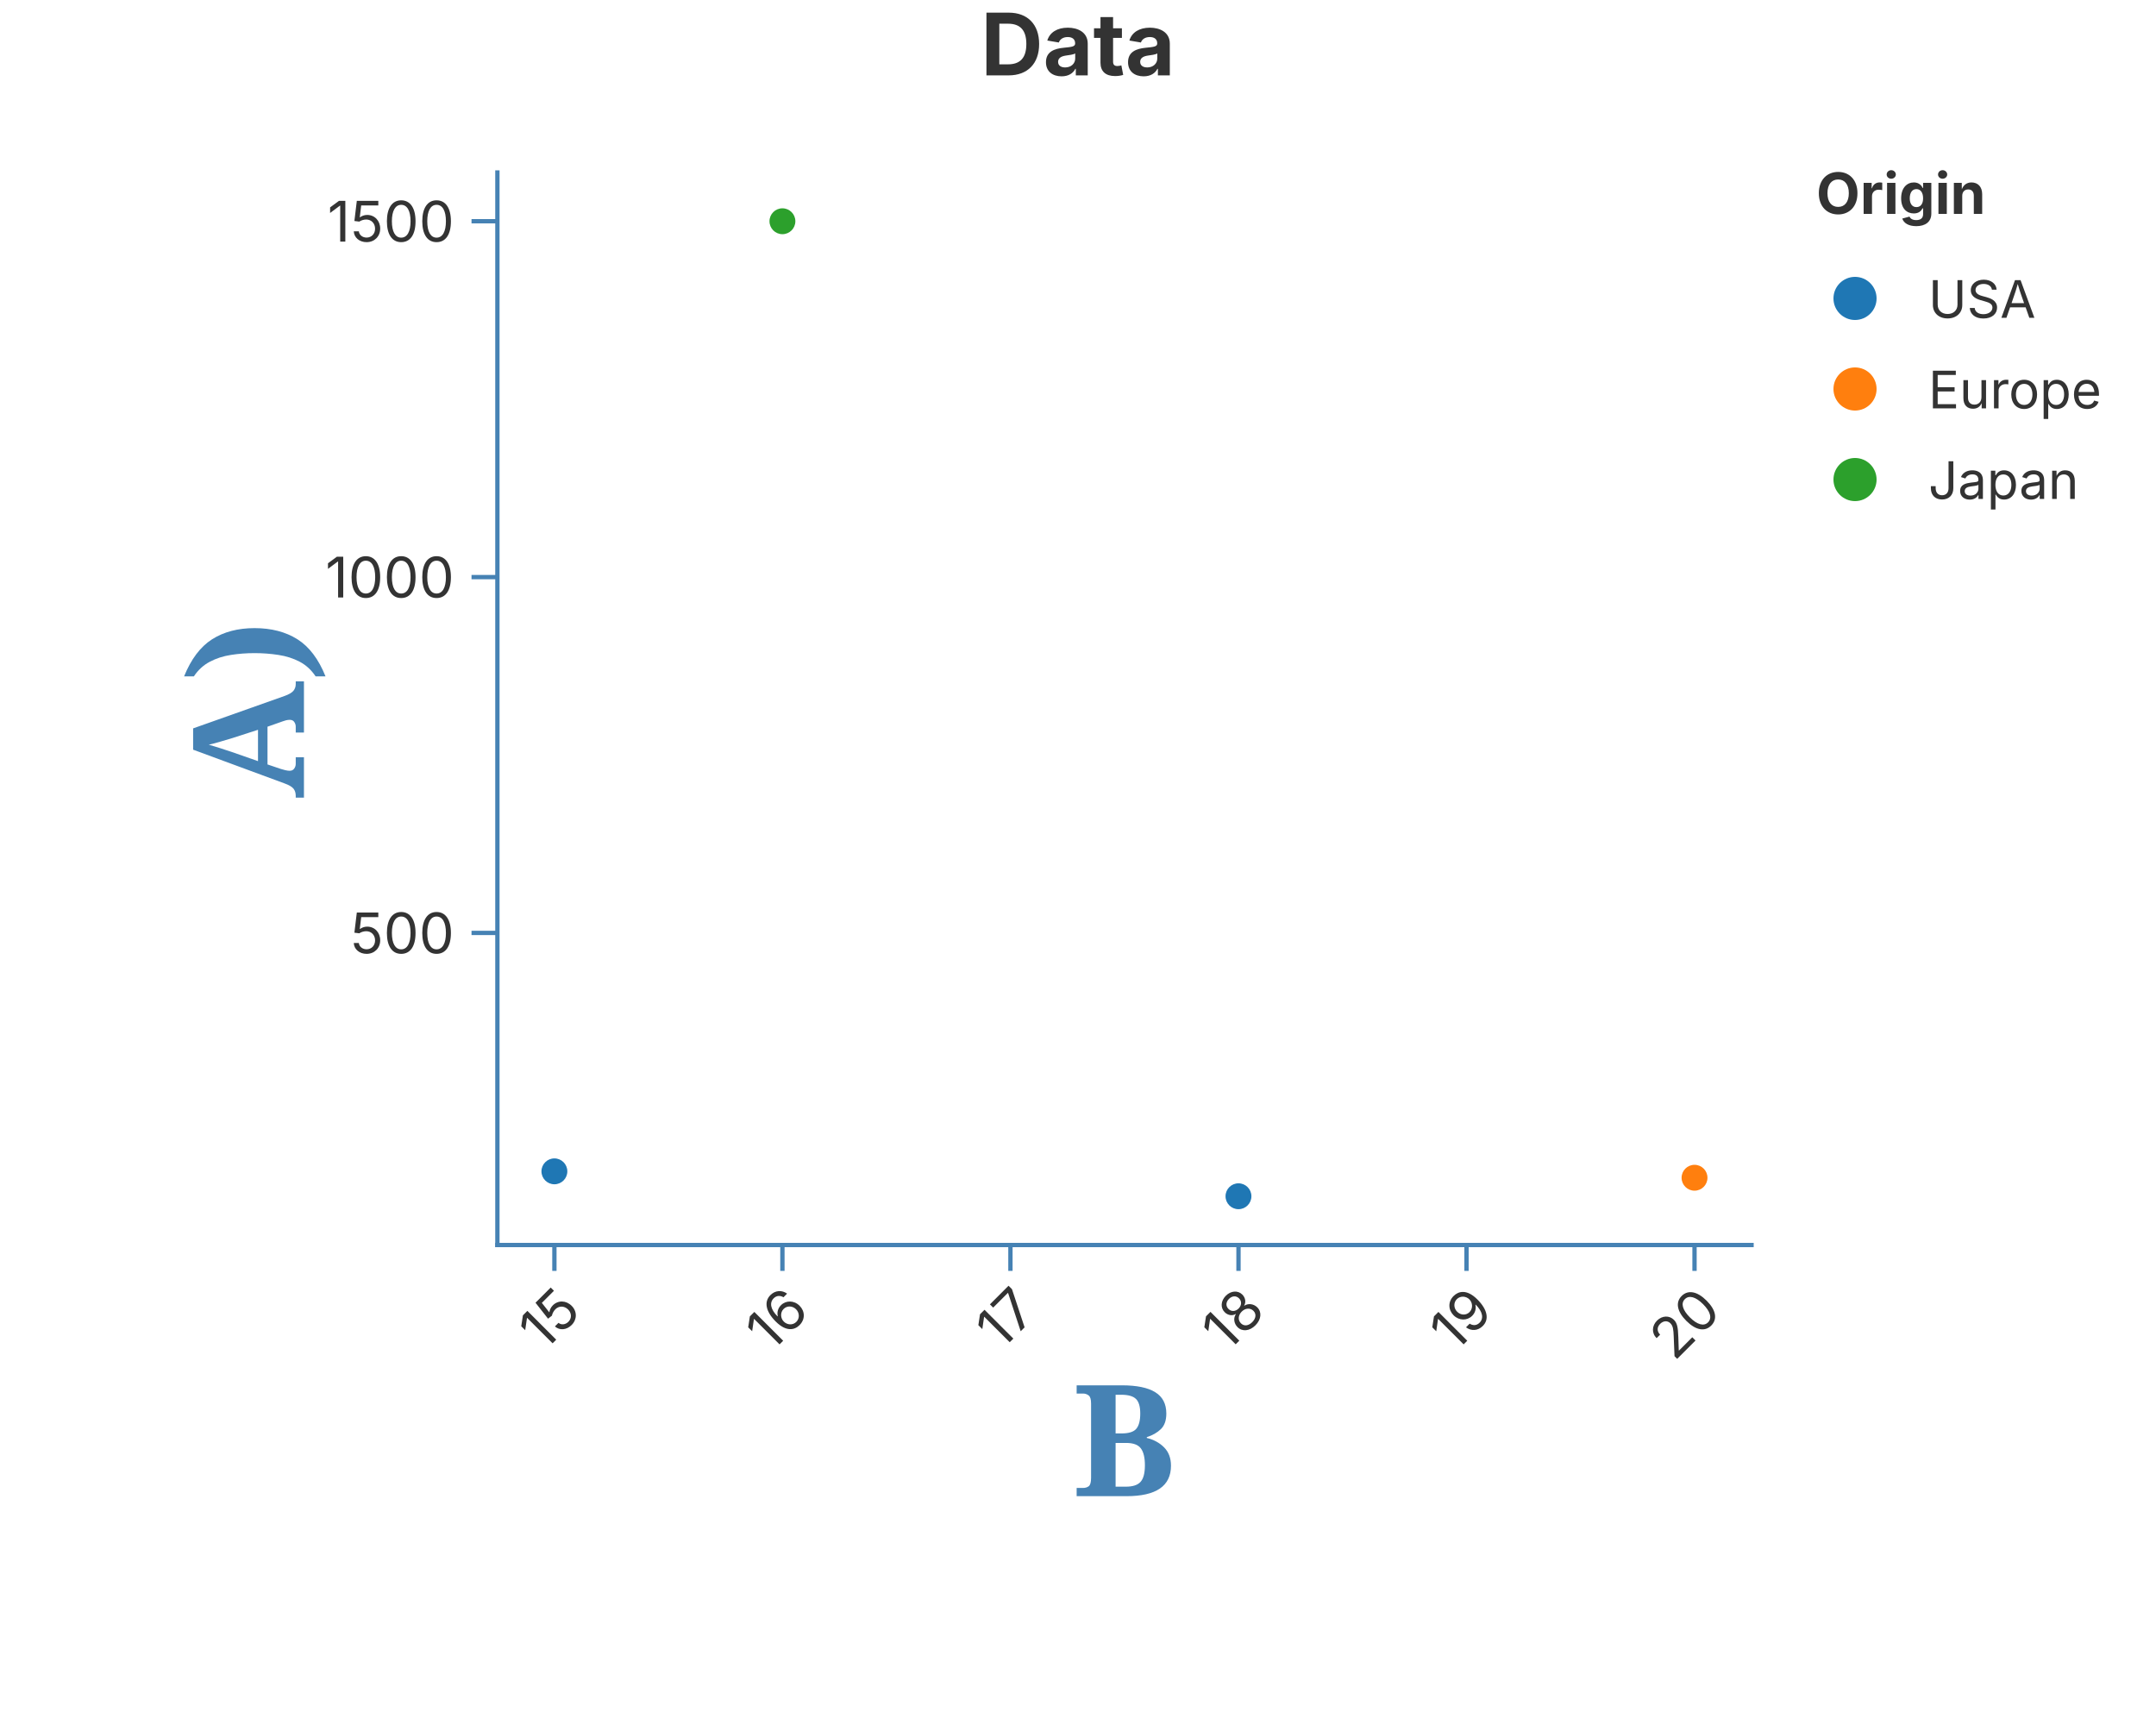
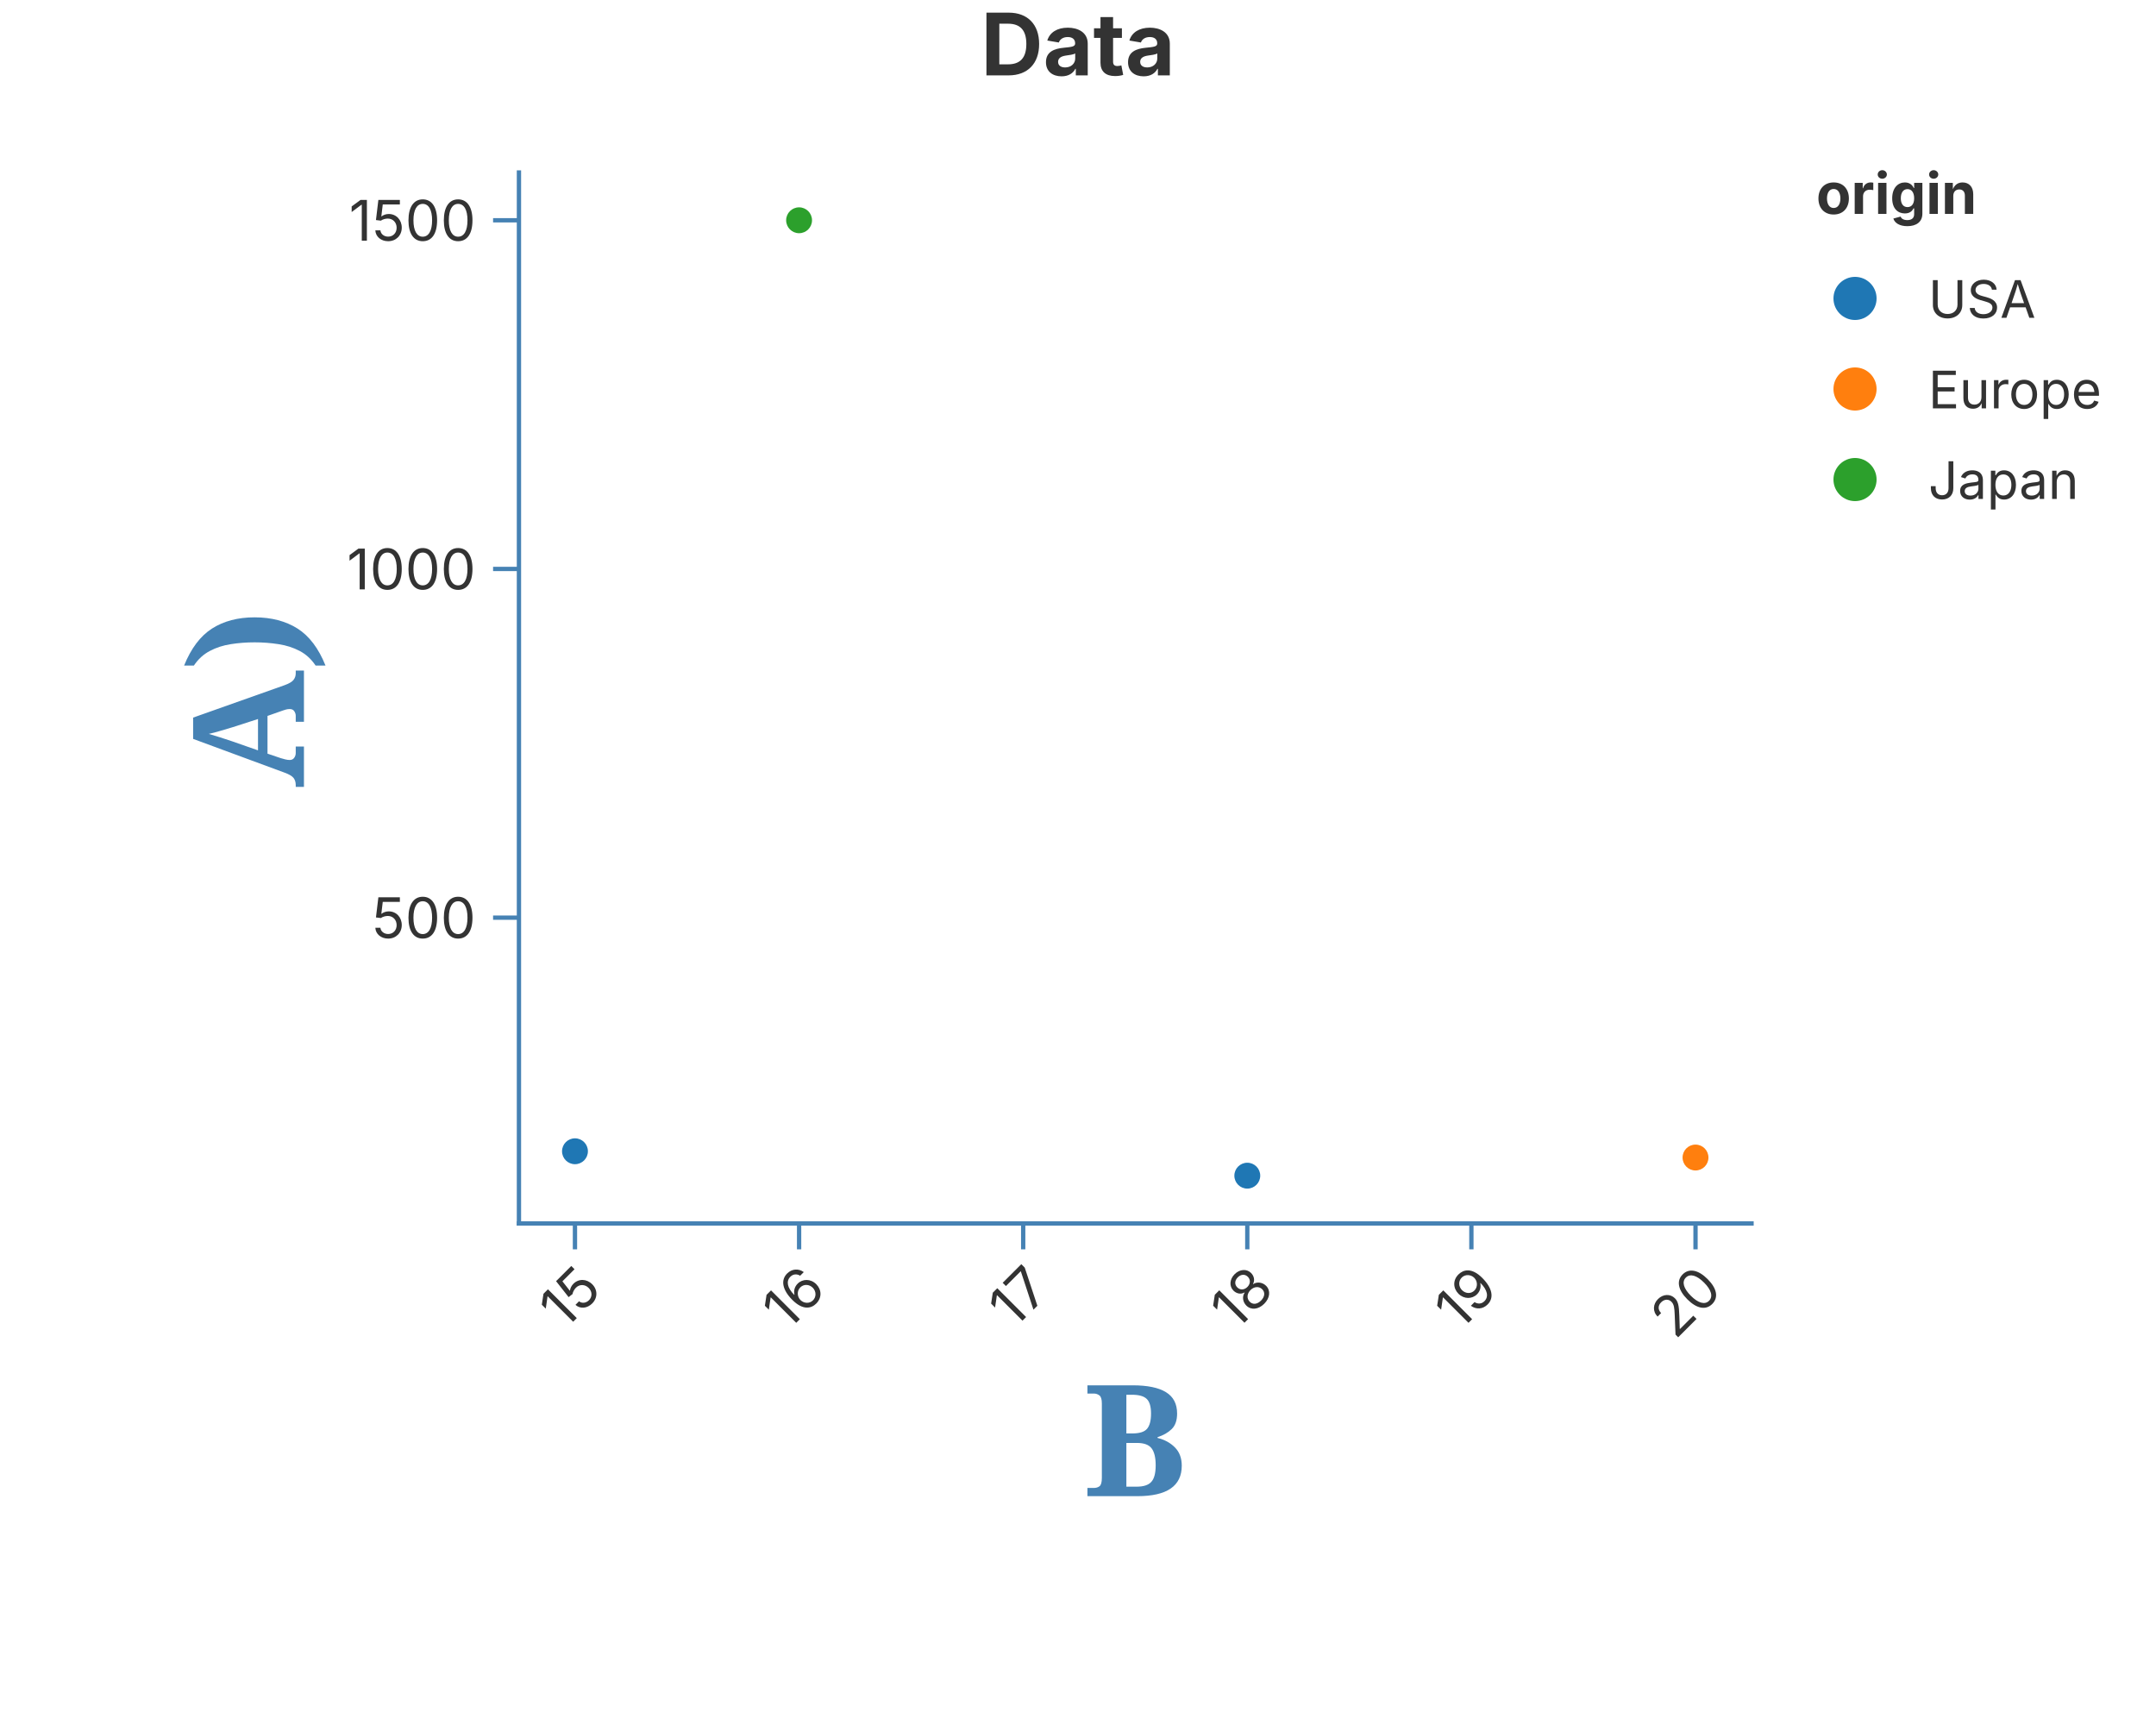
<svg xmlns="http://www.w3.org/2000/svg" width="500" height="400" viewBox="0 0 500 400">
  <rect width="100%" height="100%" fill="rgba(255,255,255,1.000)" />
  <text x="250.00" y="10.00" text-anchor="middle" dominant-baseline="middle" font-family="Inter, -apple-system, BlinkMacSystemFont, 'Segoe UI', Roboto, Helvetica, Arial, 'PingFang SC', 'Microsoft YaHei', Ubuntu, Cantarell, 'Noto Sans', sans-serif" font-size="20" fill="rgba(51,51,51,1.000)" font-weight="bold">Data</text>
-   <line x1="115.35" y1="288.70" x2="406.20" y2="288.70" stroke="rgba(70,130,180,1.000)" stroke-width="1" stroke-linecap="square" />
-   <line x1="128.57" y1="288.70" x2="128.57" y2="294.70" stroke="rgba(70,130,180,1.000)" stroke-width="1.0" />
-   <text x="128.57" y="297.70" font-size="13" font-family="Inter, -apple-system, BlinkMacSystemFont, 'Segoe UI', Roboto, Helvetica, Arial, 'PingFang SC', 'Microsoft YaHei', Ubuntu, Cantarell, 'Noto Sans', sans-serif" fill="rgba(51,51,51,1.000)" text-anchor="end" dominant-baseline="hanging" transform="rotate(-45.0, 128.57, 297.70)">15</text>
-   <line x1="181.45" y1="288.70" x2="181.45" y2="294.70" stroke="rgba(70,130,180,1.000)" stroke-width="1.0" />
-   <text x="181.45" y="297.70" font-size="13" font-family="Inter, -apple-system, BlinkMacSystemFont, 'Segoe UI', Roboto, Helvetica, Arial, 'PingFang SC', 'Microsoft YaHei', Ubuntu, Cantarell, 'Noto Sans', sans-serif" fill="rgba(51,51,51,1.000)" text-anchor="end" dominant-baseline="hanging" transform="rotate(-45.0, 181.45, 297.70)">16</text>
-   <line x1="234.33" y1="288.70" x2="234.33" y2="294.70" stroke="rgba(70,130,180,1.000)" stroke-width="1.0" />
-   <text x="234.33" y="297.70" font-size="13" font-family="Inter, -apple-system, BlinkMacSystemFont, 'Segoe UI', Roboto, Helvetica, Arial, 'PingFang SC', 'Microsoft YaHei', Ubuntu, Cantarell, 'Noto Sans', sans-serif" fill="rgba(51,51,51,1.000)" text-anchor="end" dominant-baseline="hanging" transform="rotate(-45.0, 234.33, 297.70)">17</text>
-   <line x1="287.22" y1="288.70" x2="287.22" y2="294.70" stroke="rgba(70,130,180,1.000)" stroke-width="1.0" />
-   <text x="287.22" y="297.70" font-size="13" font-family="Inter, -apple-system, BlinkMacSystemFont, 'Segoe UI', Roboto, Helvetica, Arial, 'PingFang SC', 'Microsoft YaHei', Ubuntu, Cantarell, 'Noto Sans', sans-serif" fill="rgba(51,51,51,1.000)" text-anchor="end" dominant-baseline="hanging" transform="rotate(-45.0, 287.22, 297.70)">18</text>
-   <line x1="340.10" y1="288.70" x2="340.10" y2="294.70" stroke="rgba(70,130,180,1.000)" stroke-width="1.0" />
-   <text x="340.10" y="297.70" font-size="13" font-family="Inter, -apple-system, BlinkMacSystemFont, 'Segoe UI', Roboto, Helvetica, Arial, 'PingFang SC', 'Microsoft YaHei', Ubuntu, Cantarell, 'Noto Sans', sans-serif" fill="rgba(51,51,51,1.000)" text-anchor="end" dominant-baseline="hanging" transform="rotate(-45.0, 340.10, 297.70)">19</text>
-   <line x1="392.98" y1="288.70" x2="392.98" y2="294.70" stroke="rgba(70,130,180,1.000)" stroke-width="1.0" />
-   <text x="392.98" y="297.70" font-size="13" font-family="Inter, -apple-system, BlinkMacSystemFont, 'Segoe UI', Roboto, Helvetica, Arial, 'PingFang SC', 'Microsoft YaHei', Ubuntu, Cantarell, 'Noto Sans', sans-serif" fill="rgba(51,51,51,1.000)" text-anchor="end" dominant-baseline="hanging" transform="rotate(-45.0, 392.98, 297.70)">20</text>
-   <text x="260.77" y="319.00" text-anchor="middle" font-size="36" font-family="serif" fill="rgba(70,130,180,1.000)" font-weight="bold" dominant-baseline="hanging">B</text>
-   <line x1="115.35" y1="40.00" x2="115.35" y2="288.70" stroke="rgba(70,130,180,1.000)" stroke-width="1" stroke-linecap="square" />
-   <line x1="115.35" y1="216.33" x2="109.35" y2="216.33" stroke="rgba(70,130,180,1.000)" stroke-width="1.0" />
-   <text x="105.35" y="216.33" font-size="13" font-family="Inter, -apple-system, BlinkMacSystemFont, 'Segoe UI', Roboto, Helvetica, Arial, 'PingFang SC', 'Microsoft YaHei', Ubuntu, Cantarell, 'Noto Sans', sans-serif" fill="rgba(51,51,51,1.000)" text-anchor="end" dominant-baseline="central">500</text>
-   <line x1="115.35" y1="133.82" x2="109.35" y2="133.82" stroke="rgba(70,130,180,1.000)" stroke-width="1.0" />
-   <text x="105.35" y="133.82" font-size="13" font-family="Inter, -apple-system, BlinkMacSystemFont, 'Segoe UI', Roboto, Helvetica, Arial, 'PingFang SC', 'Microsoft YaHei', Ubuntu, Cantarell, 'Noto Sans', sans-serif" fill="rgba(51,51,51,1.000)" text-anchor="end" dominant-baseline="central">1000</text>
-   <line x1="115.35" y1="51.30" x2="109.35" y2="51.30" stroke="rgba(70,130,180,1.000)" stroke-width="1.0" />
-   <text x="105.35" y="51.30" font-size="13" font-family="Inter, -apple-system, BlinkMacSystemFont, 'Segoe UI', Roboto, Helvetica, Arial, 'PingFang SC', 'Microsoft YaHei', Ubuntu, Cantarell, 'Noto Sans', sans-serif" fill="rgba(51,51,51,1.000)" text-anchor="end" dominant-baseline="central">1500</text>
-   <text x="58.00" y="164.35" text-anchor="middle" font-size="36" font-family="serif" fill="rgba(70,130,180,1.000)" font-weight="bold" transform="rotate(-90, 58.00, 164.35)" dominant-baseline="middle">A)</text>
+   <line x1="120.35" y1="283.70" x2="406.20" y2="283.70" stroke="rgba(70,130,180,1.000)" stroke-width="1" stroke-linecap="square" />
+   <line x1="133.34" y1="283.70" x2="133.34" y2="289.70" stroke="rgba(70,130,180,1.000)" stroke-width="1.0" />
+   <text x="133.34" y="292.70" font-size="13" font-family="Inter, -apple-system, BlinkMacSystemFont, 'Segoe UI', Roboto, Helvetica, Arial, 'PingFang SC', 'Microsoft YaHei', Ubuntu, Cantarell, 'Noto Sans', sans-serif" fill="rgba(51,51,51,1.000)" text-anchor="end" dominant-baseline="hanging" transform="rotate(-45.0, 133.34, 292.70)">15</text>
+   <line x1="185.32" y1="283.70" x2="185.32" y2="289.70" stroke="rgba(70,130,180,1.000)" stroke-width="1.0" />
+   <text x="185.32" y="292.70" font-size="13" font-family="Inter, -apple-system, BlinkMacSystemFont, 'Segoe UI', Roboto, Helvetica, Arial, 'PingFang SC', 'Microsoft YaHei', Ubuntu, Cantarell, 'Noto Sans', sans-serif" fill="rgba(51,51,51,1.000)" text-anchor="end" dominant-baseline="hanging" transform="rotate(-45.0, 185.32, 292.70)">16</text>
+   <line x1="237.29" y1="283.70" x2="237.29" y2="289.70" stroke="rgba(70,130,180,1.000)" stroke-width="1.0" />
+   <text x="237.29" y="292.70" font-size="13" font-family="Inter, -apple-system, BlinkMacSystemFont, 'Segoe UI', Roboto, Helvetica, Arial, 'PingFang SC', 'Microsoft YaHei', Ubuntu, Cantarell, 'Noto Sans', sans-serif" fill="rgba(51,51,51,1.000)" text-anchor="end" dominant-baseline="hanging" transform="rotate(-45.0, 237.29, 292.70)">17</text>
+   <line x1="289.26" y1="283.70" x2="289.26" y2="289.70" stroke="rgba(70,130,180,1.000)" stroke-width="1.0" />
+   <text x="289.26" y="292.70" font-size="13" font-family="Inter, -apple-system, BlinkMacSystemFont, 'Segoe UI', Roboto, Helvetica, Arial, 'PingFang SC', 'Microsoft YaHei', Ubuntu, Cantarell, 'Noto Sans', sans-serif" fill="rgba(51,51,51,1.000)" text-anchor="end" dominant-baseline="hanging" transform="rotate(-45.0, 289.26, 292.70)">18</text>
+   <line x1="341.23" y1="283.70" x2="341.23" y2="289.70" stroke="rgba(70,130,180,1.000)" stroke-width="1.0" />
+   <text x="341.23" y="292.70" font-size="13" font-family="Inter, -apple-system, BlinkMacSystemFont, 'Segoe UI', Roboto, Helvetica, Arial, 'PingFang SC', 'Microsoft YaHei', Ubuntu, Cantarell, 'Noto Sans', sans-serif" fill="rgba(51,51,51,1.000)" text-anchor="end" dominant-baseline="hanging" transform="rotate(-45.0, 341.23, 292.70)">19</text>
+   <line x1="393.21" y1="283.70" x2="393.21" y2="289.70" stroke="rgba(70,130,180,1.000)" stroke-width="1.0" />
+   <text x="393.21" y="292.70" font-size="13" font-family="Inter, -apple-system, BlinkMacSystemFont, 'Segoe UI', Roboto, Helvetica, Arial, 'PingFang SC', 'Microsoft YaHei', Ubuntu, Cantarell, 'Noto Sans', sans-serif" fill="rgba(51,51,51,1.000)" text-anchor="end" dominant-baseline="hanging" transform="rotate(-45.0, 393.21, 292.70)">20</text>
+   <text x="263.27" y="319.00" text-anchor="middle" font-size="36" font-family="serif" fill="rgba(70,130,180,1.000)" font-weight="bold" dominant-baseline="hanging">B</text>
+   <line x1="120.35" y1="40.00" x2="120.35" y2="283.70" stroke="rgba(70,130,180,1.000)" stroke-width="1" stroke-linecap="square" />
+   <line x1="120.35" y1="212.79" x2="114.35" y2="212.79" stroke="rgba(70,130,180,1.000)" stroke-width="1.0" />
+   <text x="110.35" y="212.79" font-size="13" font-family="Inter, -apple-system, BlinkMacSystemFont, 'Segoe UI', Roboto, Helvetica, Arial, 'PingFang SC', 'Microsoft YaHei', Ubuntu, Cantarell, 'Noto Sans', sans-serif" fill="rgba(51,51,51,1.000)" text-anchor="end" dominant-baseline="central">500</text>
+   <line x1="120.35" y1="131.93" x2="114.35" y2="131.93" stroke="rgba(70,130,180,1.000)" stroke-width="1.0" />
+   <text x="110.35" y="131.93" font-size="13" font-family="Inter, -apple-system, BlinkMacSystemFont, 'Segoe UI', Roboto, Helvetica, Arial, 'PingFang SC', 'Microsoft YaHei', Ubuntu, Cantarell, 'Noto Sans', sans-serif" fill="rgba(51,51,51,1.000)" text-anchor="end" dominant-baseline="central">1000</text>
+   <line x1="120.35" y1="51.08" x2="114.35" y2="51.08" stroke="rgba(70,130,180,1.000)" stroke-width="1.0" />
+   <text x="110.35" y="51.08" font-size="13" font-family="Inter, -apple-system, BlinkMacSystemFont, 'Segoe UI', Roboto, Helvetica, Arial, 'PingFang SC', 'Microsoft YaHei', Ubuntu, Cantarell, 'Noto Sans', sans-serif" fill="rgba(51,51,51,1.000)" text-anchor="end" dominant-baseline="central">1500</text>
+   <text x="58.00" y="161.85" text-anchor="middle" font-size="36" font-family="serif" fill="rgba(70,130,180,1.000)" font-weight="bold" transform="rotate(-90, 58.00, 161.85)" dominant-baseline="middle">A)</text>
  <defs>
    <clipPath id="plot-clip-area">
-       <rect x="115.350" y="40.000" width="290.850" height="248.696" />
+       <rect x="120.350" y="40.000" width="285.850" height="243.696" />
    </clipPath>
  </defs>
-   <circle cx="287.216" cy="277.392" r="3.000" fill="rgba(31,119,180,1.000)" stroke="none" stroke-width="0.000" fill-opacity="1.000" stroke-opacity="1.000" clip-path="url(#plot-clip-area)" />
-   <circle cx="128.570" cy="271.616" r="3.000" fill="rgba(31,119,180,1.000)" stroke="none" stroke-width="0.000" fill-opacity="1.000" stroke-opacity="1.000" clip-path="url(#plot-clip-area)" />
-   <circle cx="392.980" cy="273.101" r="3.000" fill="rgba(255,127,14,1.000)" stroke="none" stroke-width="0.000" fill-opacity="1.000" stroke-opacity="1.000" clip-path="url(#plot-clip-area)" />
-   <circle cx="181.452" cy="51.304" r="3.000" fill="rgba(44,160,44,1.000)" stroke="none" stroke-width="0.000" fill-opacity="1.000" stroke-opacity="1.000" clip-path="url(#plot-clip-area)" />
-   <text x="421.200" y="49.600" font-size="13.2" font-family="Inter, -apple-system, BlinkMacSystemFont, 'Segoe UI', Roboto, Helvetica, Arial, 'PingFang SC', 'Microsoft YaHei', Ubuntu, Cantarell, 'Noto Sans', sans-serif" fill="rgba(51,51,51,1.000)" fill-opacity="1.000" text-anchor="start" font-weight="bold">Origin</text>
+   <circle cx="289.261" cy="272.619" r="3.000" fill="rgba(31,119,180,1.000)" stroke="none" stroke-width="0.000" fill-opacity="1.000" stroke-opacity="1.000" clip-path="url(#plot-clip-area)" />
+   <circle cx="133.343" cy="266.959" r="3.000" fill="rgba(31,119,180,1.000)" stroke="none" stroke-width="0.000" fill-opacity="1.000" stroke-opacity="1.000" clip-path="url(#plot-clip-area)" />
+   <circle cx="393.207" cy="268.414" r="3.000" fill="rgba(255,127,14,1.000)" stroke="none" stroke-width="0.000" fill-opacity="1.000" stroke-opacity="1.000" clip-path="url(#plot-clip-area)" />
+   <circle cx="185.316" cy="51.077" r="3.000" fill="rgba(44,160,44,1.000)" stroke="none" stroke-width="0.000" fill-opacity="1.000" stroke-opacity="1.000" clip-path="url(#plot-clip-area)" />
+   <text x="421.200" y="49.600" font-size="13.2" font-family="Inter, -apple-system, BlinkMacSystemFont, 'Segoe UI', Roboto, Helvetica, Arial, 'PingFang SC', 'Microsoft YaHei', Ubuntu, Cantarell, 'Noto Sans', sans-serif" fill="rgba(51,51,51,1.000)" fill-opacity="1.000" text-anchor="start" font-weight="bold">origin</text>
  <circle cx="430.200" cy="69.200" r="5.000" fill="rgba(31,119,180,1.000)" stroke="none" stroke-width="0.000" fill-opacity="1.000" stroke-opacity="1.000" />
  <text x="447.200" y="73.700" font-size="12.0" font-family="Inter, -apple-system, BlinkMacSystemFont, 'Segoe UI', Roboto, Helvetica, Arial, 'PingFang SC', 'Microsoft YaHei', Ubuntu, Cantarell, 'Noto Sans', sans-serif" fill="rgba(51,51,51,1.000)" fill-opacity="1.000" text-anchor="start" font-weight="normal">USA</text>
  <circle cx="430.200" cy="90.200" r="5.000" fill="rgba(255,127,14,1.000)" stroke="none" stroke-width="0.000" fill-opacity="1.000" stroke-opacity="1.000" />
  <text x="447.200" y="94.700" font-size="12.0" font-family="Inter, -apple-system, BlinkMacSystemFont, 'Segoe UI', Roboto, Helvetica, Arial, 'PingFang SC', 'Microsoft YaHei', Ubuntu, Cantarell, 'Noto Sans', sans-serif" fill="rgba(51,51,51,1.000)" fill-opacity="1.000" text-anchor="start" font-weight="normal">Europe</text>
  <circle cx="430.200" cy="111.200" r="5.000" fill="rgba(44,160,44,1.000)" stroke="none" stroke-width="0.000" fill-opacity="1.000" stroke-opacity="1.000" />
  <text x="447.200" y="115.700" font-size="12.0" font-family="Inter, -apple-system, BlinkMacSystemFont, 'Segoe UI', Roboto, Helvetica, Arial, 'PingFang SC', 'Microsoft YaHei', Ubuntu, Cantarell, 'Noto Sans', sans-serif" fill="rgba(51,51,51,1.000)" fill-opacity="1.000" text-anchor="start" font-weight="normal">Japan</text>
</svg>
